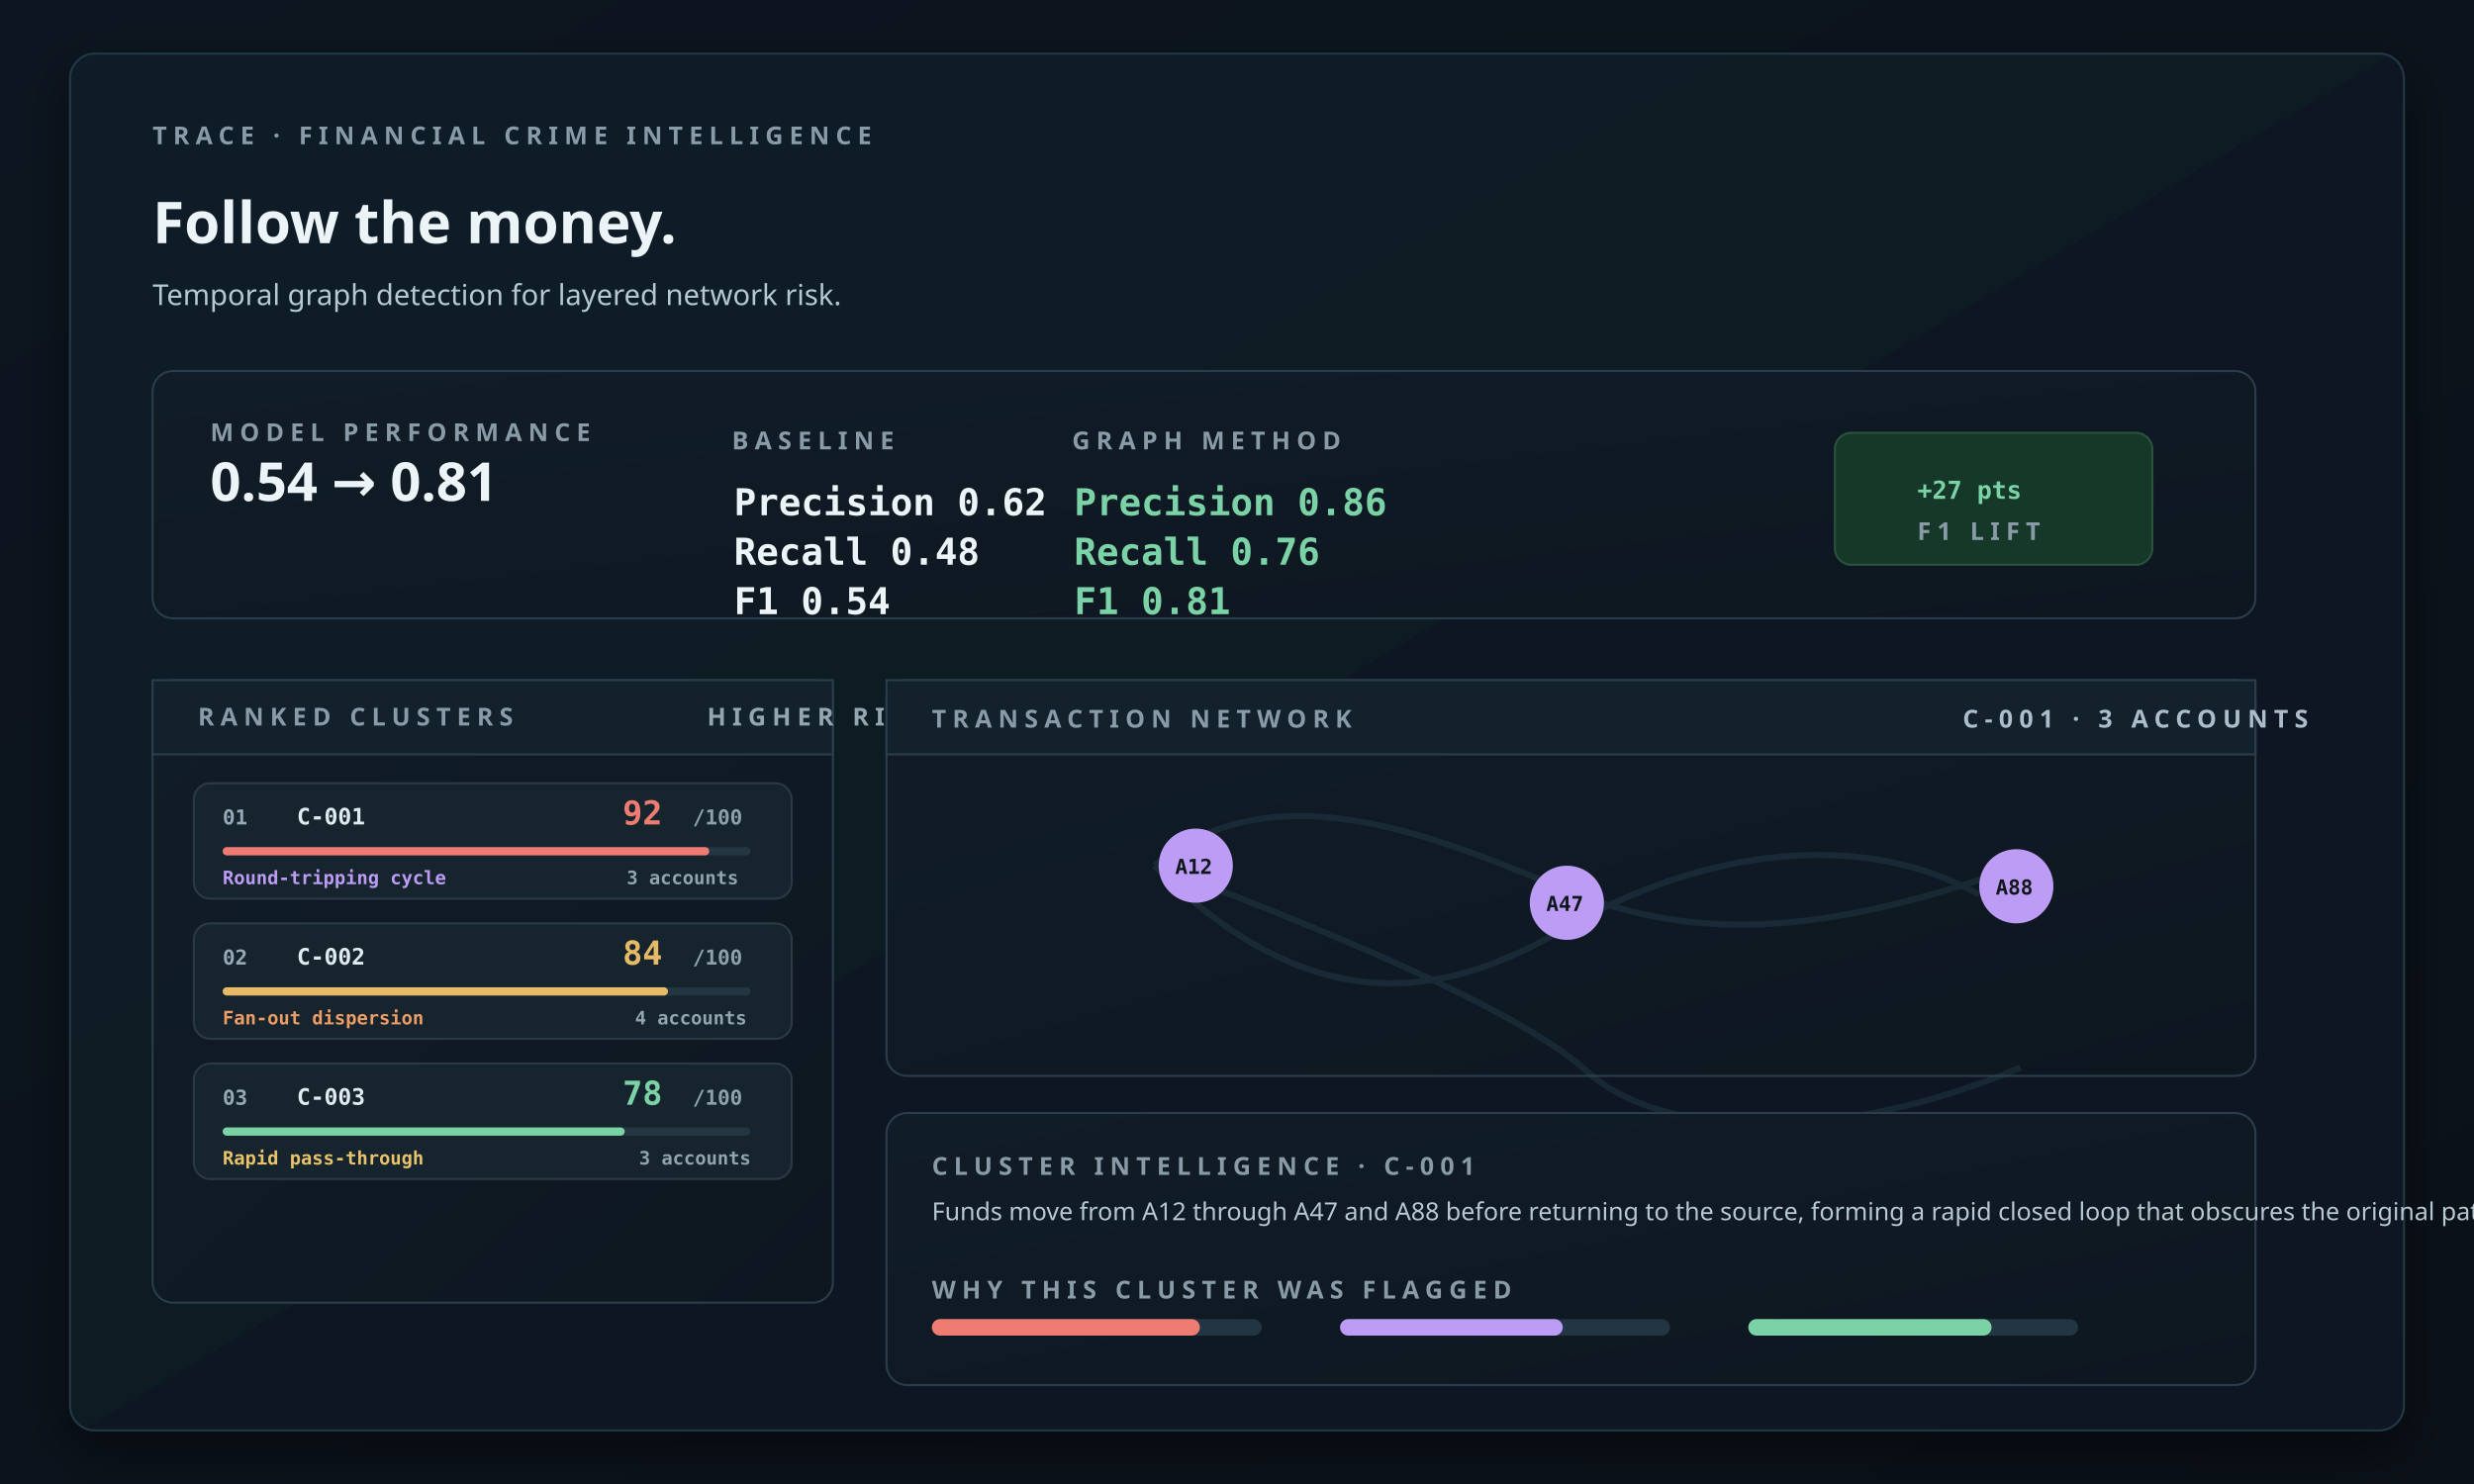
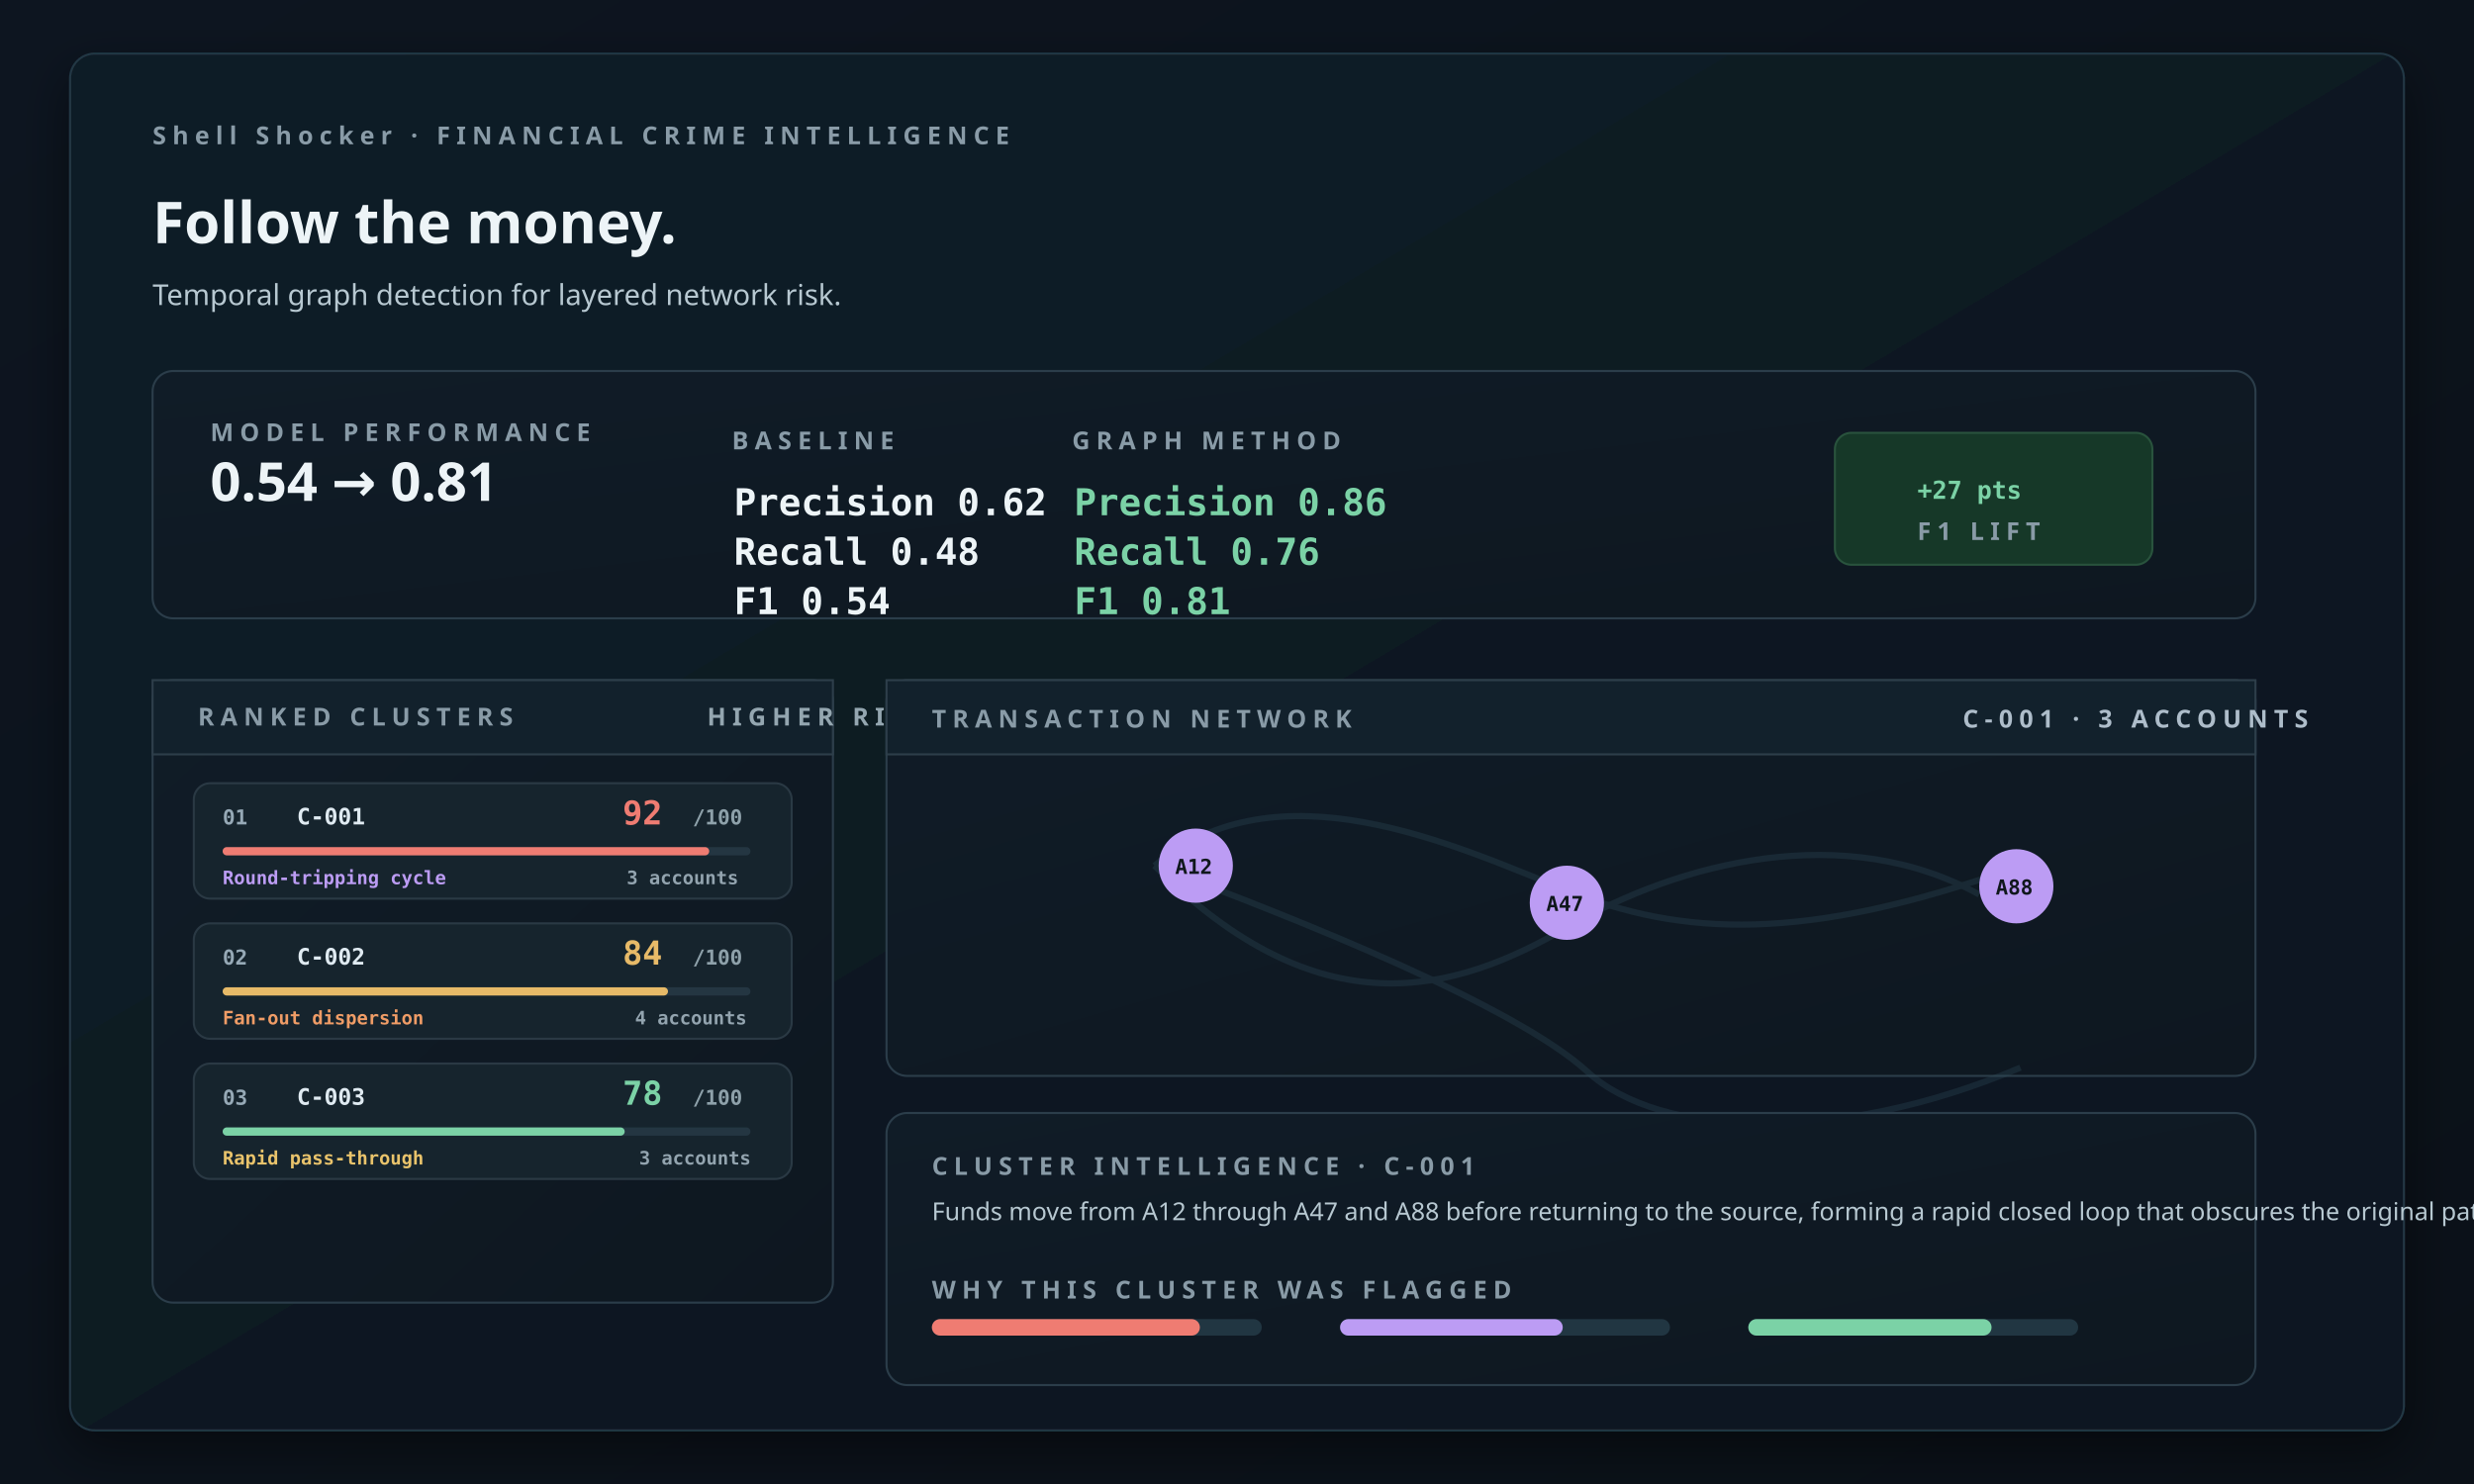
<svg xmlns="http://www.w3.org/2000/svg" width="1200" height="720" viewBox="0 0 1200 720" role="img" aria-labelledby="title desc">
  <defs>
    <linearGradient id="bg" x1="0" x2="1" y1="0" y2="1">
      <stop offset="0" stop-color="#0d1520" />
      <stop offset="1" stop-color="#0b1118" />
    </linearGradient>
    <linearGradient id="panel" x1="0" x2="1" y1="0" y2="1">
      <stop offset="0" stop-color="#101c27" />
      <stop offset="1" stop-color="#0e1720" />
    </linearGradient>
    <filter id="shadow" x="-20%" y="-20%" width="140%" height="140%">
      <feDropShadow dx="0" dy="10" stdDeviation="12" flood-color="#02070c" flood-opacity="0.45" />
    </filter>
    <style>
      .label { font: 700 12px 'Segoe UI', sans-serif; letter-spacing: 3px; fill: #899ba7; }
      .title { font: 800 28px 'Segoe UI', sans-serif; fill: #edf4f7; }
      .body { font: 500 14px 'Segoe UI', sans-serif; fill: #b7c8d1; }
      .mono { font: 600 12px 'Consolas', monospace; fill: #dfeaf1; }
      .soft { fill: #758694; }
      .green { fill: #7bd2a6; }
      .orange { fill: #ef9c66; }
      .purple { fill: #bc9cf4; }
      .gold { fill: #e9c36b; }
      .line { stroke: #21323d; stroke-width: 1; }
      .panel { fill: url(#panel); stroke: #2b3d4a; stroke-width: 1; }
      .chip { fill: #12212c; stroke: #2d3e4a; }
      .mint { fill: #183a2e; }
      .muted { fill: #0f171d; }
    </style>
  </defs>
  <rect width="1200" height="720" fill="url(#bg)" />
  <g filter="url(#shadow)">
    <rect x="34" y="26" width="1132" height="668" rx="12" fill="url(#panel)" stroke="#233744" />
  </g>
-   <text x="74" y="70" class="label">TRACE · FINANCIAL CRIME INTELLIGENCE</text>
+   <text x="74" y="70" class="label">Shell Shocker · FINANCIAL CRIME INTELLIGENCE</text>
  <text x="74" y="118" class="title">Follow the money.</text>
  <text x="74" y="148" class="body">Temporal graph detection for layered network risk.</text>
  <g>
    <rect x="74" y="180" width="1020" height="120" rx="10" class="panel" />
    <text x="102" y="214" class="label">MODEL PERFORMANCE</text>
    <text x="102" y="243" class="title" style="font-size:26px;">0.54 → 0.81</text>
    <text x="355" y="218" class="label">BASELINE</text>
    <text x="356" y="250" class="mono" style="font-size:18px; fill:#edf4f7;">Precision 0.62</text>
    <text x="356" y="274" class="mono" style="font-size:18px; fill:#edf4f7;">Recall 0.48</text>
    <text x="356" y="298" class="mono" style="font-size:18px; fill:#edf4f7;">F1 0.54</text>
    <text x="520" y="218" class="label">GRAPH METHOD</text>
    <text x="521" y="250" class="mono" style="font-size:18px; fill:#7bd2a6;">Precision 0.86</text>
    <text x="521" y="274" class="mono" style="font-size:18px; fill:#7bd2a6;">Recall 0.76</text>
    <text x="521" y="298" class="mono" style="font-size:18px; fill:#7bd2a6;">F1 0.81</text>
    <rect x="890" y="210" width="154" height="64" rx="8" fill="#163828" stroke="#29533d" />
    <text x="930" y="242" class="mono" style="font-size:12px; fill:#7bd2a6;">+27 pts</text>
    <text x="930" y="262" class="label">F1 LIFT</text>
  </g>
  <g>
    <rect x="74" y="330" width="330" height="302" rx="10" class="panel" />
    <rect x="74" y="330" width="330" height="36" class="chip" />
    <text x="96" y="352" class="label">RANKED CLUSTERS</text>
    <text x="343" y="352" class="label" style="fill:#94a6b0;">HIGHER RISK ↑</text>
    <g transform="translate(94 380)">
      <rect x="0" y="0" width="290" height="56" rx="8" fill="#16242d" stroke="#2a3944" />
      <text x="14" y="20" class="mono" style="font-size:10px; fill:#96a9b6;">01</text>
      <text x="50" y="20" class="mono" style="font-size:11px; fill:#dfeaf1;">C-001</text>
      <text x="208" y="20" class="mono" style="font-size:16px; fill:#ef7c72;">92</text>
      <text x="242" y="20" class="mono" style="font-size:10px; fill:#8ea1aa;">/100</text>
      <rect x="14" y="31" width="256" height="4" rx="2" fill="#243642" />
      <rect x="14" y="31" width="236" height="4" rx="2" fill="#ef7c72" />
      <text x="14" y="49" class="mono" style="font-size:9px; fill:#bc9cf4;">Round-tripping cycle</text>
      <text x="210" y="49" class="mono" style="font-size:9px; fill:#93a4af;">3 accounts</text>
    </g>
    <g transform="translate(94 448)">
      <rect x="0" y="0" width="290" height="56" rx="8" fill="#16242d" stroke="#2a3944" />
      <text x="14" y="20" class="mono" style="font-size:10px; fill:#96a9b6;">02</text>
      <text x="50" y="20" class="mono" style="font-size:11px; fill:#dfeaf1;">C-002</text>
      <text x="208" y="20" class="mono" style="font-size:16px; fill:#e7ba68;">84</text>
      <text x="242" y="20" class="mono" style="font-size:10px; fill:#8ea1aa;">/100</text>
      <rect x="14" y="31" width="256" height="4" rx="2" fill="#243642" />
      <rect x="14" y="31" width="216" height="4" rx="2" fill="#e7ba68" />
      <text x="14" y="49" class="mono" style="font-size:9px; fill:#ef9c66;">Fan-out dispersion</text>
      <text x="214" y="49" class="mono" style="font-size:9px; fill:#93a4af;">4 accounts</text>
    </g>
    <g transform="translate(94 516)">
      <rect x="0" y="0" width="290" height="56" rx="8" fill="#16242d" stroke="#2a3944" />
      <text x="14" y="20" class="mono" style="font-size:10px; fill:#96a9b6;">03</text>
      <text x="50" y="20" class="mono" style="font-size:11px; fill:#dfeaf1;">C-003</text>
      <text x="208" y="20" class="mono" style="font-size:16px; fill:#7bd2a6;">78</text>
      <text x="242" y="20" class="mono" style="font-size:10px; fill:#8ea1aa;">/100</text>
      <rect x="14" y="31" width="256" height="4" rx="2" fill="#243642" />
      <rect x="14" y="31" width="195" height="4" rx="2" fill="#7bd2a6" />
      <text x="14" y="49" class="mono" style="font-size:9px; fill:#e9c36b;">Rapid pass-through</text>
      <text x="216" y="49" class="mono" style="font-size:9px; fill:#93a4af;">3 accounts</text>
    </g>
  </g>
  <g>
    <rect x="430" y="330" width="664" height="192" rx="10" class="panel" />
    <rect x="430" y="330" width="664" height="36" class="chip" />
    <text x="452" y="353" class="label">TRANSACTION NETWORK</text>
    <text x="952" y="353" class="label" style="fill:#aebdca;">C-001 · 3 ACCOUNTS</text>
    <g opacity="0.35">
      <path d="M560 420 C620 370, 705 410, 760 432 S875 458, 980 420" stroke="#2a4755" stroke-width="3" fill="none" />
      <path d="M560 420 C640 500, 705 482, 760 450 S895 398, 960 434" stroke="#2a4755" stroke-width="3" fill="none" />
      <path d="M560 420 C630 446, 735 488, 770 520 S890 556, 980 518" stroke="#2a4755" stroke-width="3" fill="none" />
    </g>
    <circle cx="580" cy="420" r="18" fill="#bc9cf4" />
    <circle cx="760" cy="438" r="18" fill="#bc9cf4" />
    <circle cx="978" cy="430" r="18" fill="#bc9cf4" />
    <text x="570" y="424" class="mono" style="font-size:10px; fill:#10171c;">A12</text>
    <text x="750" y="442" class="mono" style="font-size:10px; fill:#10171c;">A47</text>
    <text x="968" y="434" class="mono" style="font-size:10px; fill:#10171c;">A88</text>
  </g>
  <g>
    <rect x="430" y="540" width="664" height="132" rx="10" class="panel" />
    <text x="452" y="570" class="label">CLUSTER INTELLIGENCE · C-001</text>
    <text x="452" y="592" class="body" style="font-size:12px;">Funds move from A12 through A47 and A88 before returning to the source, forming a rapid closed loop that obscures the original path.</text>
    <text x="452" y="630" class="label">WHY THIS CLUSTER WAS FLAGGED</text>
    <rect x="452" y="640" width="160" height="8" rx="4" fill="#213642" />
    <rect x="452" y="640" width="130" height="8" rx="4" fill="#ef7c72" />
    <rect x="650" y="640" width="160" height="8" rx="4" fill="#213642" />
    <rect x="650" y="640" width="108" height="8" rx="4" fill="#bc9cf4" />
    <rect x="848" y="640" width="160" height="8" rx="4" fill="#213642" />
    <rect x="848" y="640" width="118" height="8" rx="4" fill="#7bd2a6" />
  </g>
</svg>
